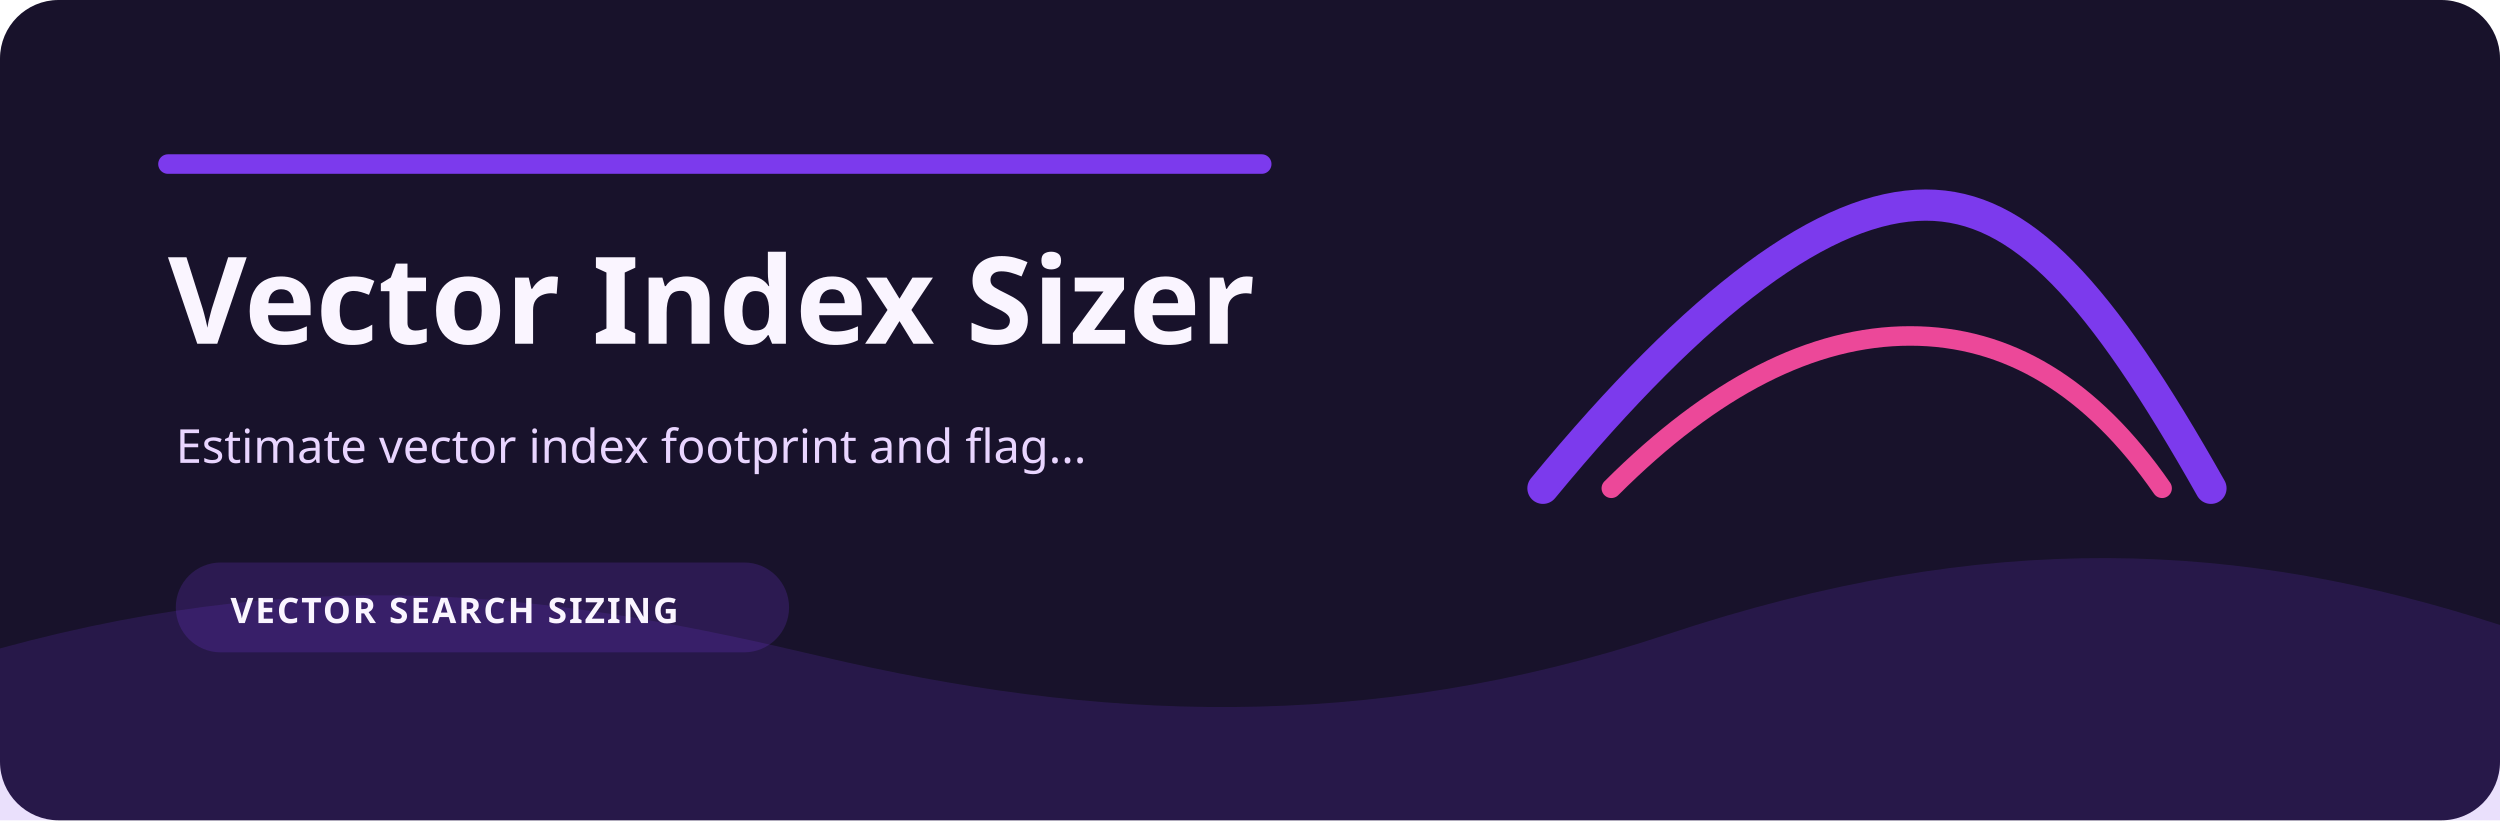
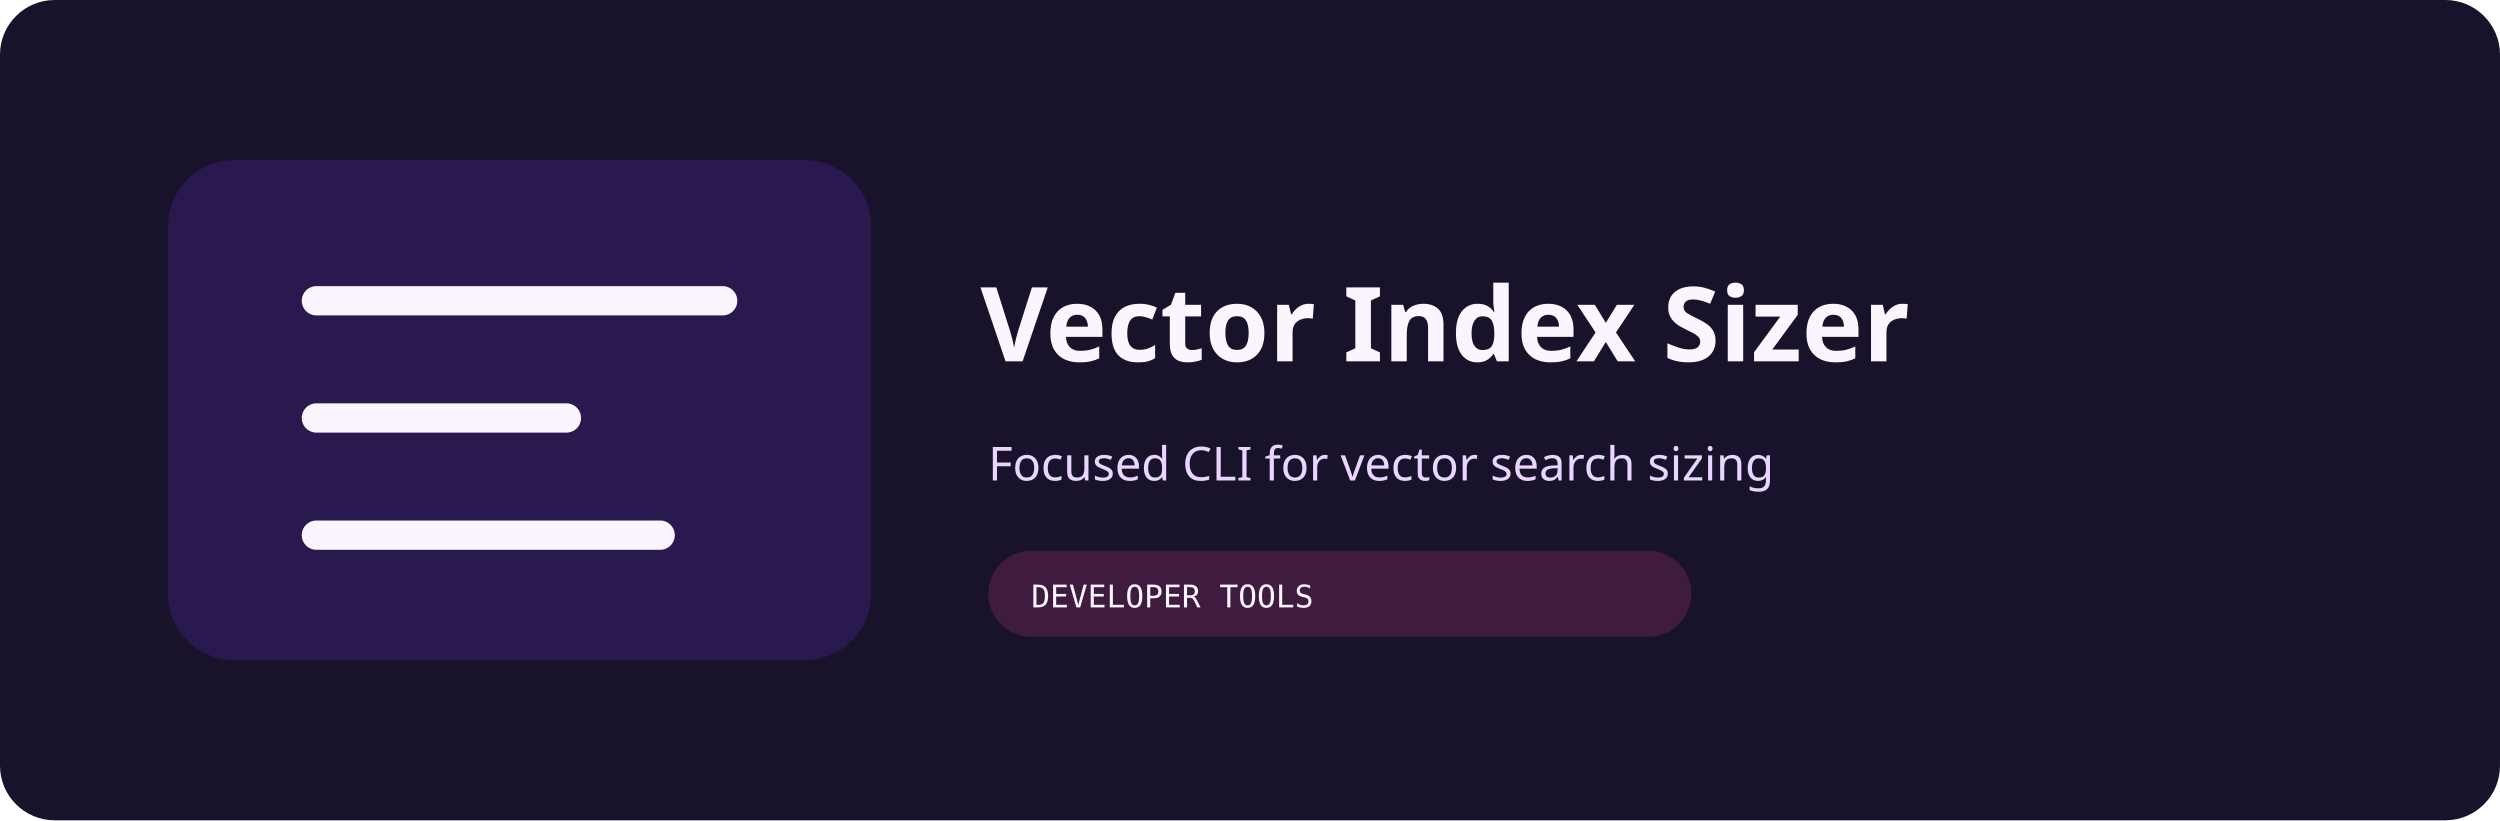
- <svg xmlns="http://www.w3.org/2000/svg" width="1280" height="420" viewBox="0 0 1280 420" fill="none" role="img" aria-label="Vector Index Sizer project cover">
-   <rect width="1280" height="420" rx="30" fill="#18122b" />
-   <path d="M0 332C168 286 293 306 420 336C560 369 699 376 853 325C1018 270 1148 277 1280 320V420H0V332Z" fill="#7c3aed" opacity=".16" />
-   <path d="M86 84h560" stroke="#7c3aed" stroke-width="10" stroke-linecap="round" />
-   <text x="86" y="176" fill="#faf5ff" font-family="Sora, ui-sans-serif, system-ui" font-size="62" font-weight="800">Vector Index Sizer</text>
-   <text x="90" y="237" fill="#e9d5ff" font-family="Sora, ui-sans-serif, system-ui" font-size="24" font-weight="500">Estimate vector index footprint and flag...</text>
-   <rect x="90" y="288" width="314" height="46" rx="23" fill="#7c3aed" opacity=".20" />
-   <text x="118" y="319" fill="#faf5ff" font-family="Sora, ui-sans-serif, system-ui" font-size="18" font-weight="800" letter-spacing="1">VECTOR SEARCH SIZING</text>
-   <path d="M790 250c80-97 145-145 196-145 49 0 89 44 146 145" fill="none" stroke="#7c3aed" stroke-width="16" stroke-linecap="round" />
-   <path d="M825 250c52-52 103-78 153-78 50 0 93 26 129 78" fill="none" stroke="#ec4899" stroke-width="10" stroke-linecap="round" />
+ <svg xmlns="http://www.w3.org/2000/svg" width="1280" height="420" viewBox="0 0 1280 420" fill="none" role="img" aria-label="Vector Index Sizer cover">
+   <rect width="1280" height="420" rx="28" fill="#18122b" />
+   <rect x="86" y="82" width="360" height="256" rx="34" fill="#7c3aed" opacity=".18" />
+   <path d="M162 154h208M162 214h128M162 274h176" stroke="#faf5ff" stroke-width="15" stroke-linecap="round" />
+   <text x="502" y="185" fill="#faf5ff" font-family="Aptos, Segoe UI, ui-sans-serif, system-ui" font-size="53" font-weight="800">Vector Index Sizer</text>
+   <text x="506" y="246" fill="#e9d5ff" font-family="Aptos, Segoe UI, ui-sans-serif, system-ui" font-size="24">Focused CLI for vector search sizing</text>
+   <rect x="506" y="282" width="360" height="44" rx="22" fill="#ec4899" opacity=".18" />
+   <text x="528" y="311" fill="#faf5ff" font-family="ui-monospace, SFMono-Regular, Menlo, monospace" font-size="16">DEVELOPER TOOLS</text>
</svg>
